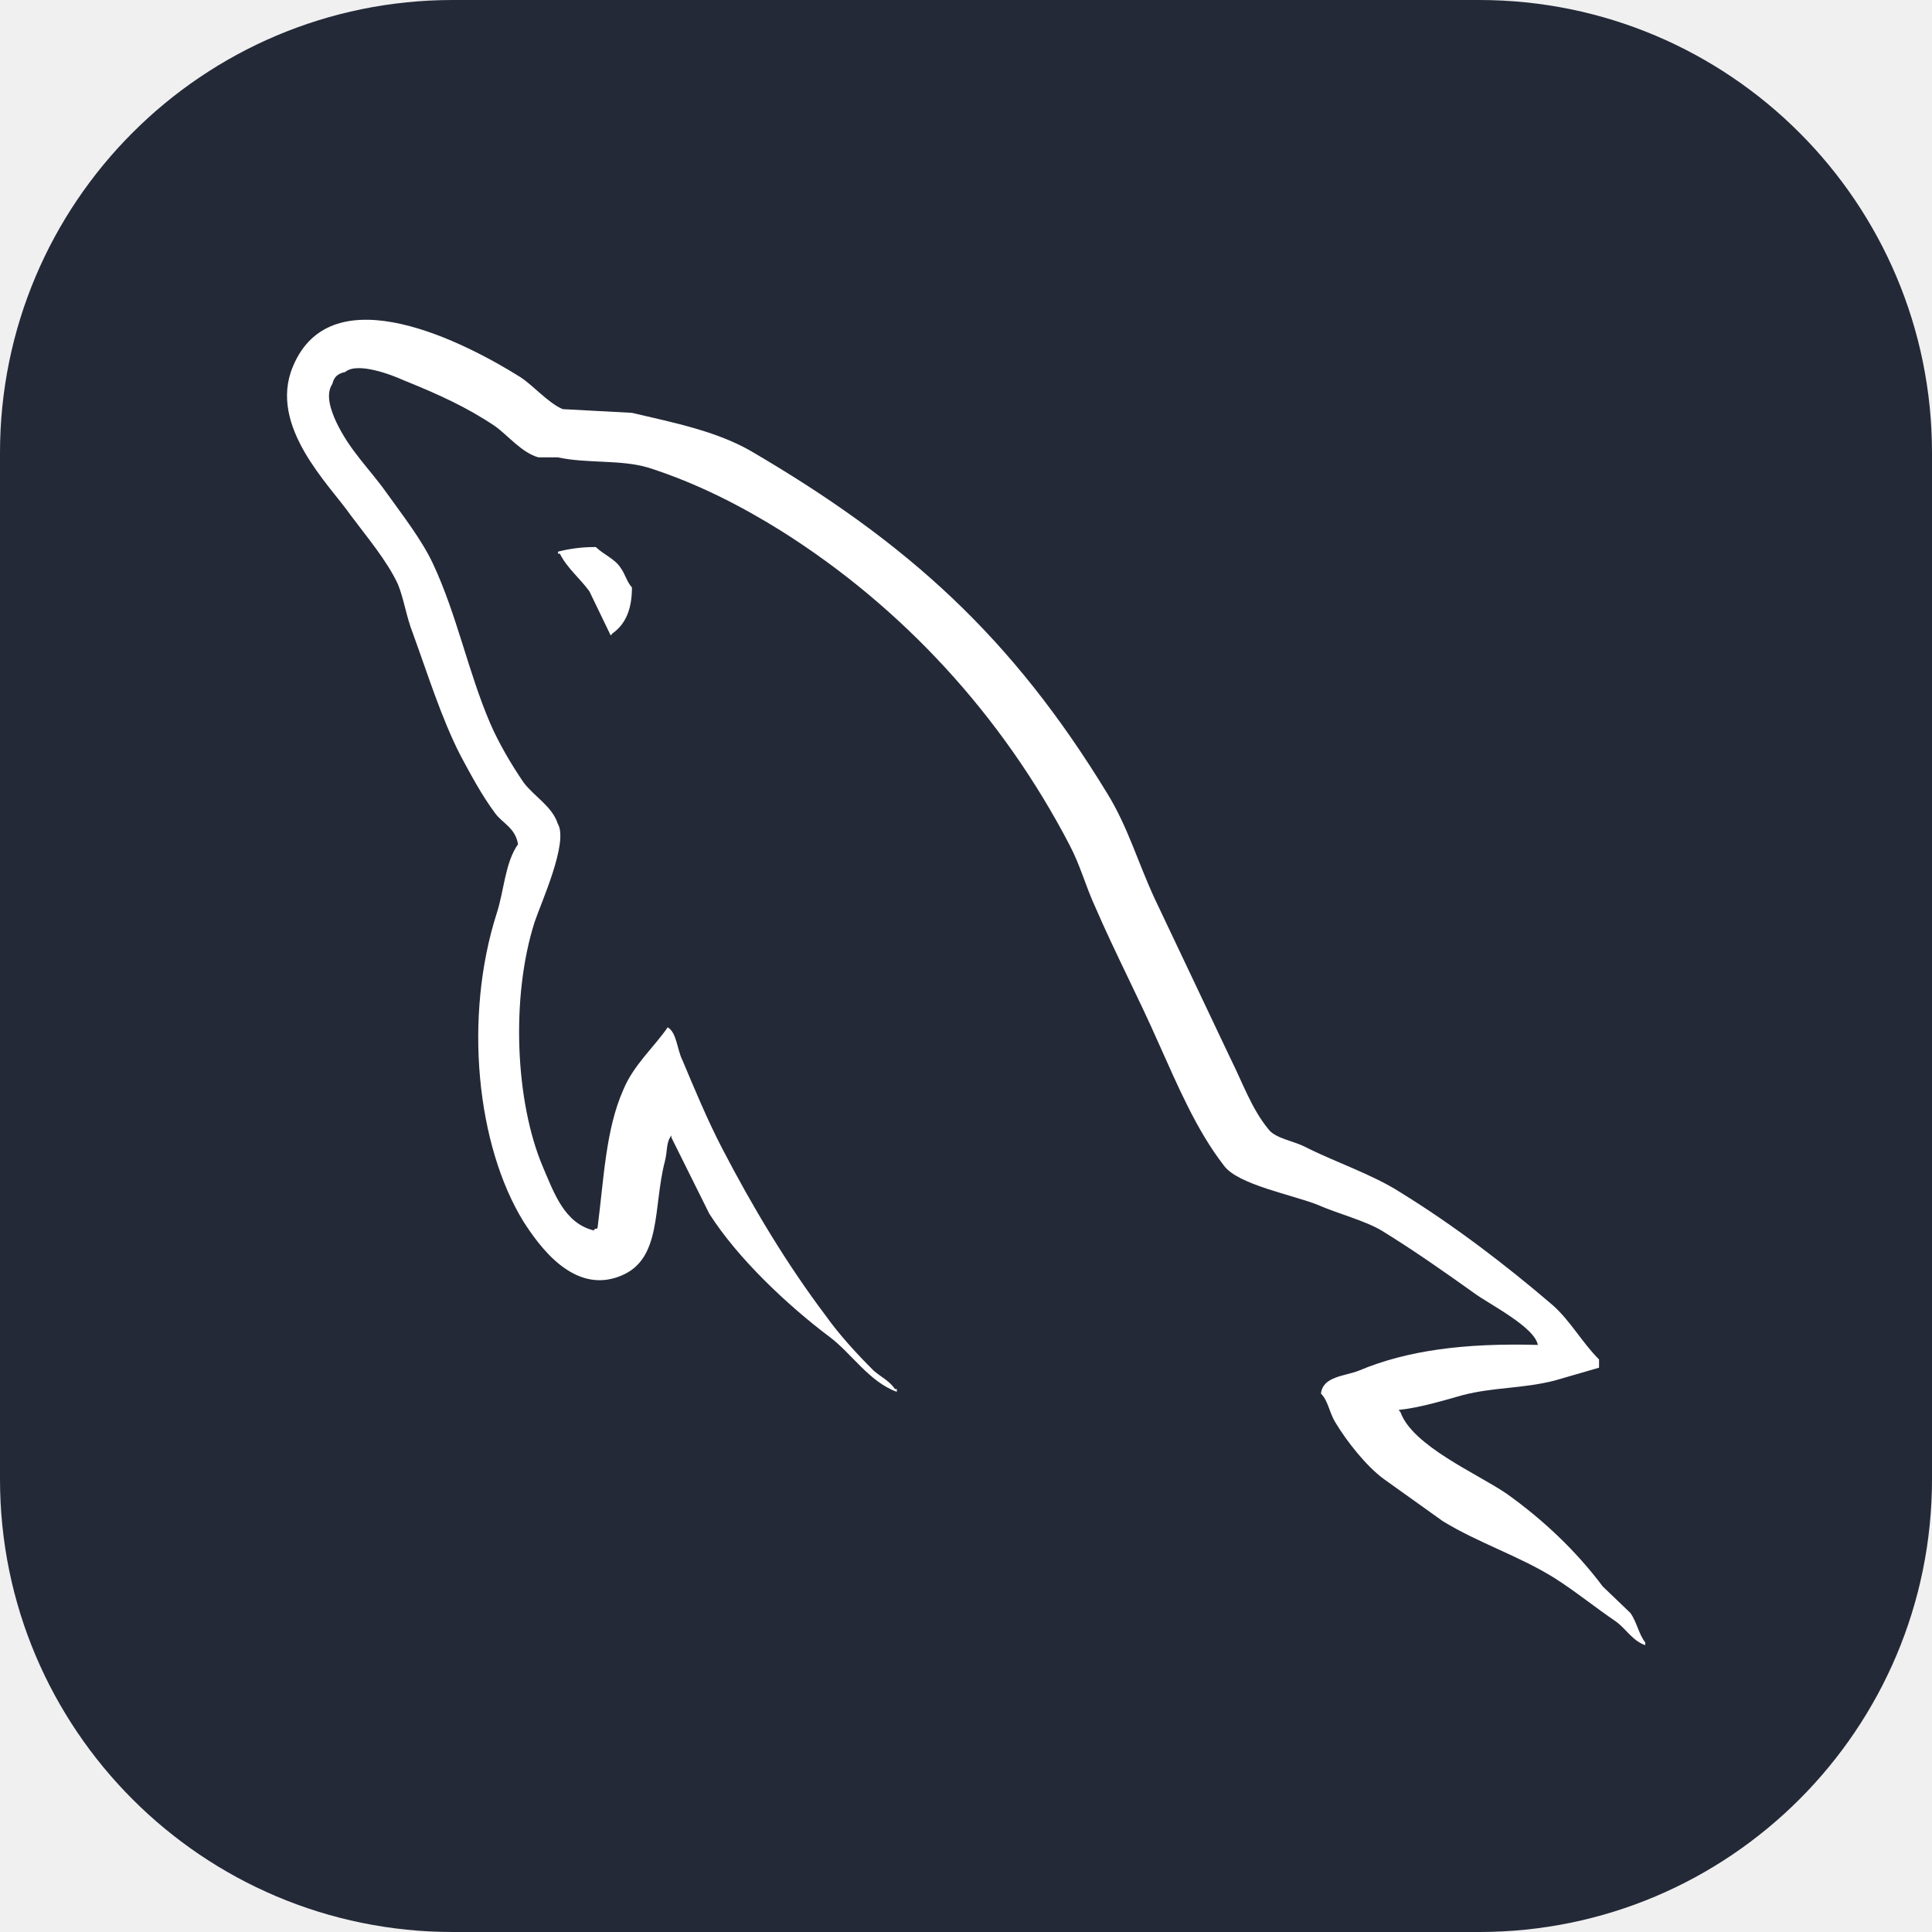
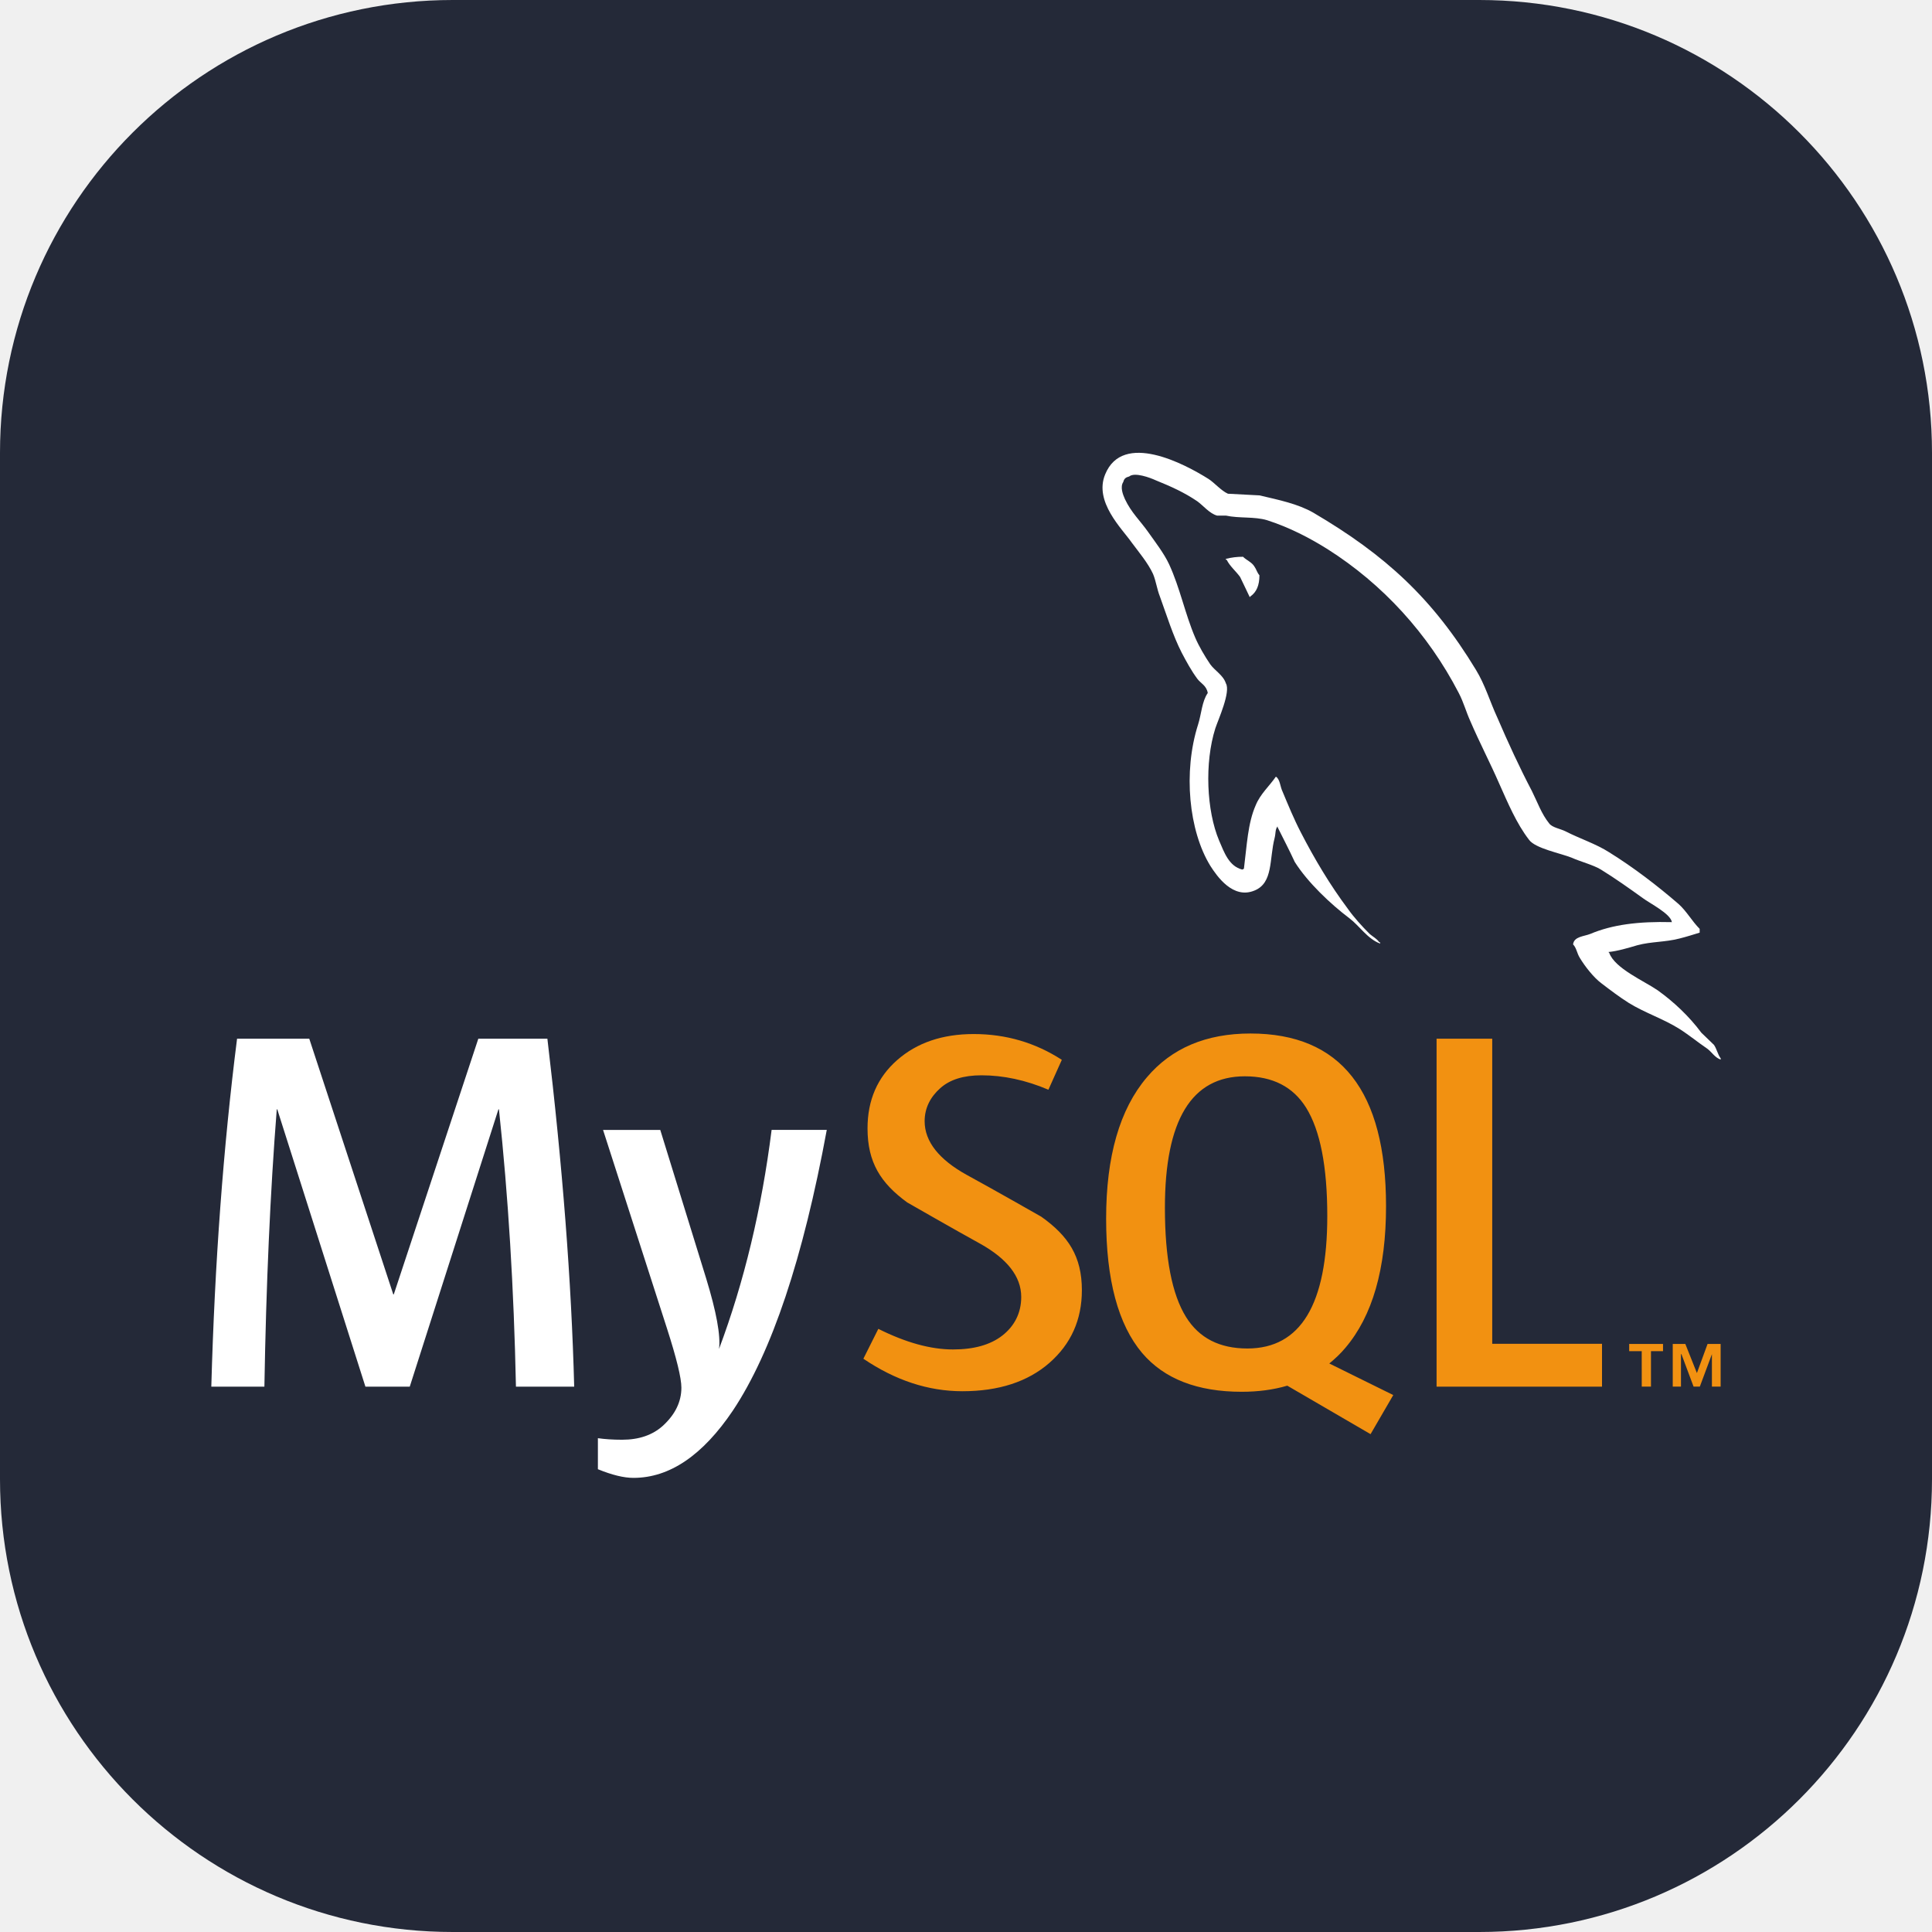
- <svg xmlns="http://www.w3.org/2000/svg" width="256" height="256" fill="none" viewBox="0 0 256 256">
-   <rect width="256" height="256" fill="#242938" rx="60" />
-   <g clip-path="url(#clip0_7_147)">
-     <path fill="#fff" fill-rule="evenodd" d="M203.801 178.21C194.011 177.938 186.416 178.941 180.051 181.619C178.218 182.355 175.277 182.355 175.035 184.662C176.015 185.63 176.133 187.214 176.992 188.556C178.459 190.991 181.033 194.271 183.357 195.973L191.191 201.571C195.965 204.488 201.351 206.193 206.002 209.113C208.696 210.817 211.388 213.007 214.082 214.834C215.454 215.807 216.285 217.392 218 217.997V217.629C217.144 216.538 216.897 214.957 216.044 213.735L212.367 210.209C208.82 205.465 204.41 201.325 199.636 197.922C195.718 195.245 187.152 191.596 185.56 187.097L185.319 186.824C188.008 186.552 191.191 185.605 193.764 184.875C197.929 183.784 201.721 184.024 206.002 182.93L211.882 181.226V180.135C209.678 177.946 208.087 175.025 205.763 172.959C199.521 167.606 192.661 162.373 185.56 157.994C181.766 155.562 176.868 153.977 172.829 151.913C171.356 151.182 168.911 150.817 168.055 149.601C165.846 146.929 164.625 143.397 163.034 140.232L152.997 119.064C150.794 114.319 149.444 109.574 146.755 105.195C134.144 84.512 120.431 71.983 99.375 59.693C94.848 57.138 89.462 56.039 83.735 54.703L74.555 54.212C72.593 53.362 70.636 51.049 68.922 49.953C61.944 45.574 43.947 36.085 38.803 48.59C35.497 56.497 43.701 64.282 46.486 68.299C48.571 71.097 51.26 74.26 52.733 77.423C53.556 79.49 53.831 81.682 54.69 83.872C56.646 89.224 58.484 95.188 61.055 100.178C62.427 102.733 63.867 105.413 65.582 107.723C66.562 109.086 68.277 109.67 68.642 111.859C66.927 114.294 66.809 117.94 65.829 120.986C61.42 134.734 63.135 151.766 69.377 161.888C71.339 164.928 75.962 171.622 82.234 169.065C87.744 166.875 86.515 159.941 88.106 153.857C88.477 152.399 88.23 151.425 88.962 150.449V150.722L93.983 160.819C97.778 166.78 104.391 172.986 109.897 177.125C112.833 179.315 115.16 183.089 118.831 184.425V184.057H118.59C117.854 182.966 116.751 182.475 115.772 181.624C113.569 179.435 111.121 176.757 109.406 174.325C104.267 167.513 99.74 159.968 95.698 152.183C93.737 148.412 92.022 144.275 90.436 140.504C89.695 139.043 89.695 136.85 88.474 136.125C86.635 138.797 83.947 141.115 82.594 144.398C80.267 149.628 80.026 156.077 79.17 162.769C78.676 162.891 78.895 162.769 78.676 163.041C74.763 162.071 73.413 158.051 71.945 154.648C68.274 146.01 67.659 132.141 70.842 122.164C71.698 119.609 75.375 111.579 73.907 109.146C73.166 106.834 70.724 105.498 69.374 103.671C67.783 101.359 66.073 98.441 64.971 95.886C62.035 89.069 60.567 81.529 57.381 74.715C55.908 71.552 53.34 68.266 51.257 65.349C48.93 62.063 46.365 59.751 44.526 55.859C43.915 54.496 43.059 52.331 44.038 50.869C44.279 49.896 44.773 49.506 45.748 49.288C47.339 47.924 51.872 49.653 53.463 50.379C57.99 52.205 61.785 53.907 65.58 56.459C67.294 57.675 69.133 59.988 71.336 60.599H73.91C77.828 61.449 82.232 60.871 85.9 61.962C92.389 64.034 98.264 67.072 103.532 70.36C119.567 80.458 132.792 94.814 141.725 111.971C143.193 114.769 143.805 117.324 145.155 120.244C147.729 126.208 150.912 132.289 153.477 138.132C156.051 143.85 158.498 149.694 162.17 154.438C164.008 156.993 171.35 158.329 174.654 159.668C177.104 160.759 180.896 161.741 183.105 163.077C187.264 165.632 191.427 168.552 195.342 171.35C197.298 172.806 203.423 175.849 203.787 178.276L203.801 178.21ZM78.958 72.487C77.267 72.472 75.581 72.677 73.943 73.095V73.368H74.184C75.164 75.315 76.879 76.654 78.102 78.358L80.92 84.199L81.162 83.926C82.876 82.71 83.735 80.763 83.735 77.845C83 76.995 82.879 76.141 82.267 75.29C81.532 74.074 79.941 73.463 78.958 72.493V72.487Z" clip-rule="evenodd" />
+ <svg xmlns="http://www.w3.org/2000/svg" width="256" height="256" viewBox="0 0 256 256" fill="none">
+   <g clip-path="url(#clip0_10_381)">
+     <path d="M196 0H60C26.863 0 0 26.863 0 60V196C0 229.137 26.863 256 60 256H196C229.137 256 256 229.137 256 196V60C256 26.863 229.137 0 196 0Z" fill="#242938" />
+     <path d="M76.083 183.738H68.366C68.093 170.712 67.342 158.466 66.113 146.991H66.044L54.295 183.738H48.419L36.74 146.991H36.673C35.807 158.009 35.261 170.258 35.034 183.738H28C28.453 167.345 29.593 151.977 31.413 137.631H40.978L52.11 171.51H52.179L63.38 137.631H72.531C74.535 154.434 75.72 169.804 76.083 183.738ZM109.551 149.72C106.409 166.771 102.264 179.16 97.119 186.894C93.11 192.847 88.719 195.826 83.936 195.826C82.661 195.826 81.088 195.442 79.224 194.678V190.567C80.135 190.698 81.204 190.773 82.433 190.773C84.667 190.773 86.462 190.158 87.831 188.926C89.469 187.426 90.287 185.74 90.287 183.874C90.287 182.595 89.649 179.979 88.376 176.018L79.907 149.719H87.488L93.567 169.388C94.933 173.854 95.502 176.973 95.274 178.749C98.598 169.871 100.92 160.192 102.243 149.717H109.551V149.72Z" fill="white" />
+     <path d="M212.275 183.738H190.354V137.631H197.728V178.063H212.275V183.738ZM184.615 184.852L176.139 180.669C176.891 180.052 177.61 179.384 178.257 178.61C181.86 174.378 183.657 168.119 183.657 159.829C183.657 144.575 177.671 136.945 165.695 136.945C159.822 136.945 155.241 138.88 151.965 142.753C148.365 146.988 146.568 153.225 146.568 161.47C146.568 169.575 148.161 175.52 151.348 179.291C154.263 182.708 158.658 184.418 164.535 184.418C166.727 184.418 168.738 184.15 170.571 183.609L181.606 190.033L184.615 184.852ZM157.157 174.512C155.29 171.509 154.357 166.686 154.357 160.037C154.357 148.427 157.884 142.616 164.945 142.616C168.635 142.616 171.341 144.006 173.07 146.78C174.934 149.787 175.872 154.567 175.872 161.124C175.872 172.828 172.343 178.682 165.286 178.682C161.594 178.683 158.889 177.298 157.157 174.512ZM143.354 170.958C143.354 174.868 141.92 178.076 139.054 180.589C136.185 183.091 132.337 184.345 127.516 184.345C123.007 184.345 118.634 182.905 114.402 180.039L116.384 176.079C120.026 177.903 123.323 178.81 126.283 178.81C129.061 178.81 131.232 178.194 132.807 176.973C134.38 175.747 135.318 174.027 135.318 171.853C135.318 169.114 133.408 166.773 129.904 164.812C126.672 163.037 120.209 159.327 120.209 159.327C116.706 156.774 114.952 154.033 114.952 149.517C114.952 145.78 116.26 142.764 118.877 140.469C121.497 138.165 124.878 137.016 129.022 137.016C133.302 137.016 137.193 138.163 140.697 140.433L138.92 144.394C135.922 143.12 132.964 142.483 130.045 142.483C127.682 142.483 125.856 143.051 124.587 144.192C123.308 145.329 122.519 146.783 122.519 148.566C122.519 151.292 124.469 153.663 128.069 155.663C131.344 157.44 137.968 161.215 137.968 161.215C141.561 163.763 143.354 166.479 143.354 170.958Z" fill="#F29111" />
+     <path d="M221.533 122.188C217.074 122.074 213.622 122.523 210.724 123.749C209.887 124.083 208.557 124.083 208.441 125.14C208.893 125.588 208.945 126.309 209.337 126.927C210.005 128.041 211.17 129.539 212.233 130.321C213.401 131.215 214.573 132.101 215.802 132.881C217.968 134.222 220.425 135.002 222.536 136.338C223.766 137.115 224.989 138.12 226.221 138.956C226.826 139.402 227.214 140.126 228 140.404V140.234C227.606 139.733 227.494 139.009 227.108 138.451L225.435 136.837C223.819 134.666 221.81 132.771 219.643 131.214C217.86 129.985 213.959 128.315 213.235 126.26L213.122 126.147C214.348 126.032 215.802 125.588 216.966 125.246C218.862 124.746 220.59 124.86 222.535 124.36C223.429 124.137 224.317 123.856 225.214 123.58V123.078C224.206 122.074 223.488 120.741 222.427 119.793C219.591 117.343 216.465 114.946 213.235 112.94C211.505 111.823 209.281 111.105 207.439 110.155C206.775 109.819 205.657 109.654 205.266 109.096C204.267 107.87 203.705 106.257 202.98 104.806C201.37 101.744 199.805 98.347 198.415 95.11C197.41 92.938 196.799 90.77 195.573 88.761C189.832 79.292 183.597 73.557 174.014 67.927C171.955 66.755 169.505 66.256 166.888 65.641L162.708 65.421C161.816 65.03 160.923 63.97 160.144 63.469C156.965 61.464 148.78 57.12 146.441 62.856C144.935 66.481 148.669 70.045 149.952 71.884C150.899 73.16 152.126 74.613 152.788 76.062C153.18 77.009 153.291 78.014 153.683 79.015C154.575 81.466 155.408 84.194 156.58 86.481C157.192 87.647 157.858 88.873 158.64 89.929C159.087 90.546 159.865 90.819 160.035 91.826C159.259 92.936 159.197 94.61 158.752 96.003C156.747 102.297 157.53 110.095 160.371 114.721C161.26 116.114 163.38 119.18 166.217 118.005C168.728 117.002 168.172 113.828 168.893 111.044C169.059 110.371 168.95 109.93 169.284 109.488V109.597C170.061 111.155 170.845 112.657 171.566 114.22C173.294 116.947 176.303 119.79 178.81 121.679C180.145 122.687 181.202 124.411 182.874 125.027V124.86H182.763C182.425 124.36 181.93 124.137 181.485 123.749C180.48 122.745 179.368 121.519 178.588 120.407C176.253 117.286 174.186 113.831 172.352 110.265C171.454 108.535 170.68 106.644 169.957 104.918C169.62 104.251 169.62 103.246 169.06 102.91C168.222 104.135 167.001 105.195 166.39 106.695C165.329 109.094 165.219 112.046 164.825 115.115L164.606 115.222C162.832 114.776 162.214 112.94 161.54 111.382C159.871 107.424 159.591 101.072 161.039 96.505C161.427 95.338 163.104 91.66 162.435 90.548C162.099 89.482 160.984 88.875 160.372 88.035C159.654 86.98 158.866 85.643 158.365 84.471C157.029 81.353 156.357 77.898 154.918 74.781C154.245 73.329 153.077 71.826 152.132 70.488C151.07 68.985 149.903 67.926 149.063 66.144C148.786 65.531 148.396 64.529 148.842 63.862C148.951 63.415 149.178 63.248 149.622 63.136C150.344 62.526 152.406 63.302 153.13 63.637C155.195 64.472 156.922 65.252 158.646 66.421C159.426 66.981 160.262 68.039 161.263 68.318H162.435C164.214 68.706 166.22 68.425 167.894 68.93C170.845 69.878 173.519 71.269 175.917 72.771C183.214 77.398 189.231 83.973 193.293 91.826C193.96 93.106 194.243 94.278 194.851 95.612C196.025 98.344 197.476 101.13 198.641 103.804C199.811 106.421 200.927 109.093 202.598 111.267C203.432 112.436 206.781 113.049 208.283 113.662C209.394 114.162 211.124 114.606 212.126 115.219C214.021 116.387 215.909 117.727 217.691 119.011C218.578 119.679 221.367 121.072 221.533 122.188ZM164.708 73.776C163.938 73.768 163.172 73.862 162.427 74.056V74.168H162.535C162.984 75.058 163.764 75.676 164.32 76.453C164.769 77.346 165.158 78.232 165.598 79.124L165.705 79.013C166.491 78.457 166.882 77.565 166.882 76.228C166.543 75.834 166.491 75.449 166.209 75.058C165.881 74.501 165.158 74.223 164.708 73.776Z" fill="white" />
+     <path d="M226.838 183.731H227.993V178.082H226.261L224.849 181.937L223.315 178.082H221.647V183.731H222.737V179.433H222.799L224.406 183.731H225.237L226.838 179.433V183.731ZM217.54 183.731H218.762V179.039H220.36V178.081H215.875V179.039H217.537L217.54 183.731Z" fill="#F29111" />
  </g>
  <defs>
-     <clipPath id="clip0_7_147">
-       <rect width="180" height="180" fill="#fff" transform="translate(38 38)" />
+     <clipPath id="clip0_10_381">
+       <rect width="256" height="256" fill="white" />
    </clipPath>
  </defs>
</svg>
